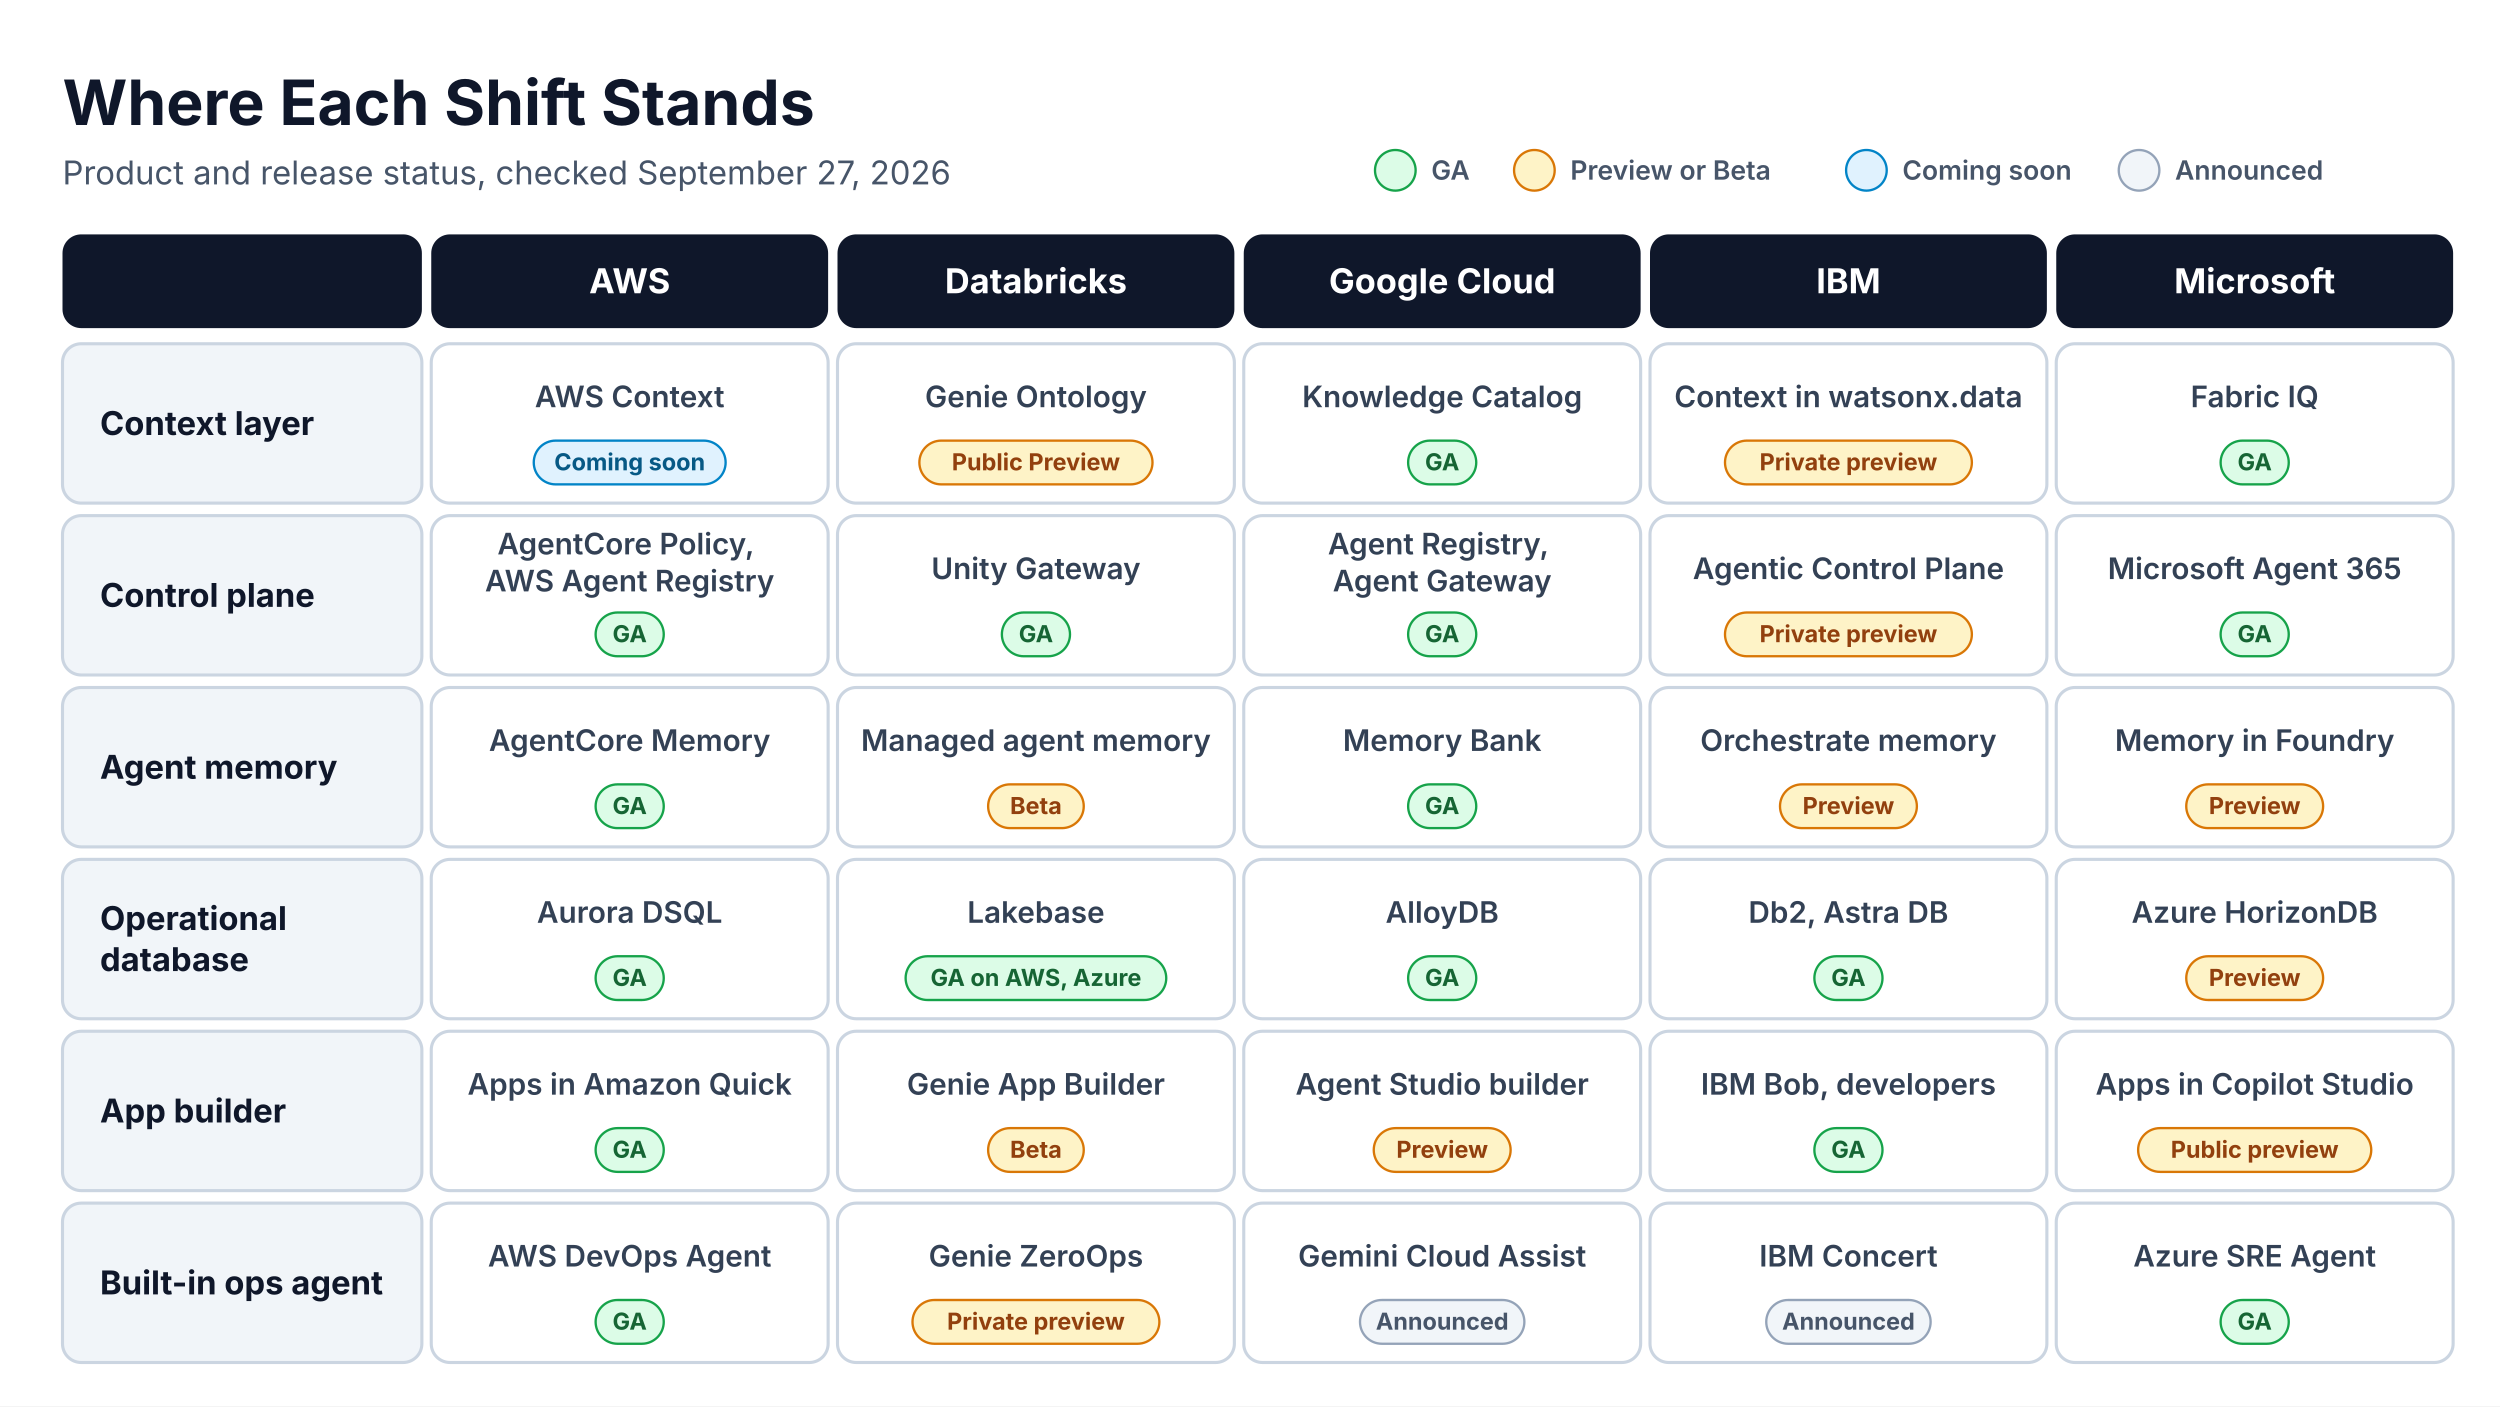
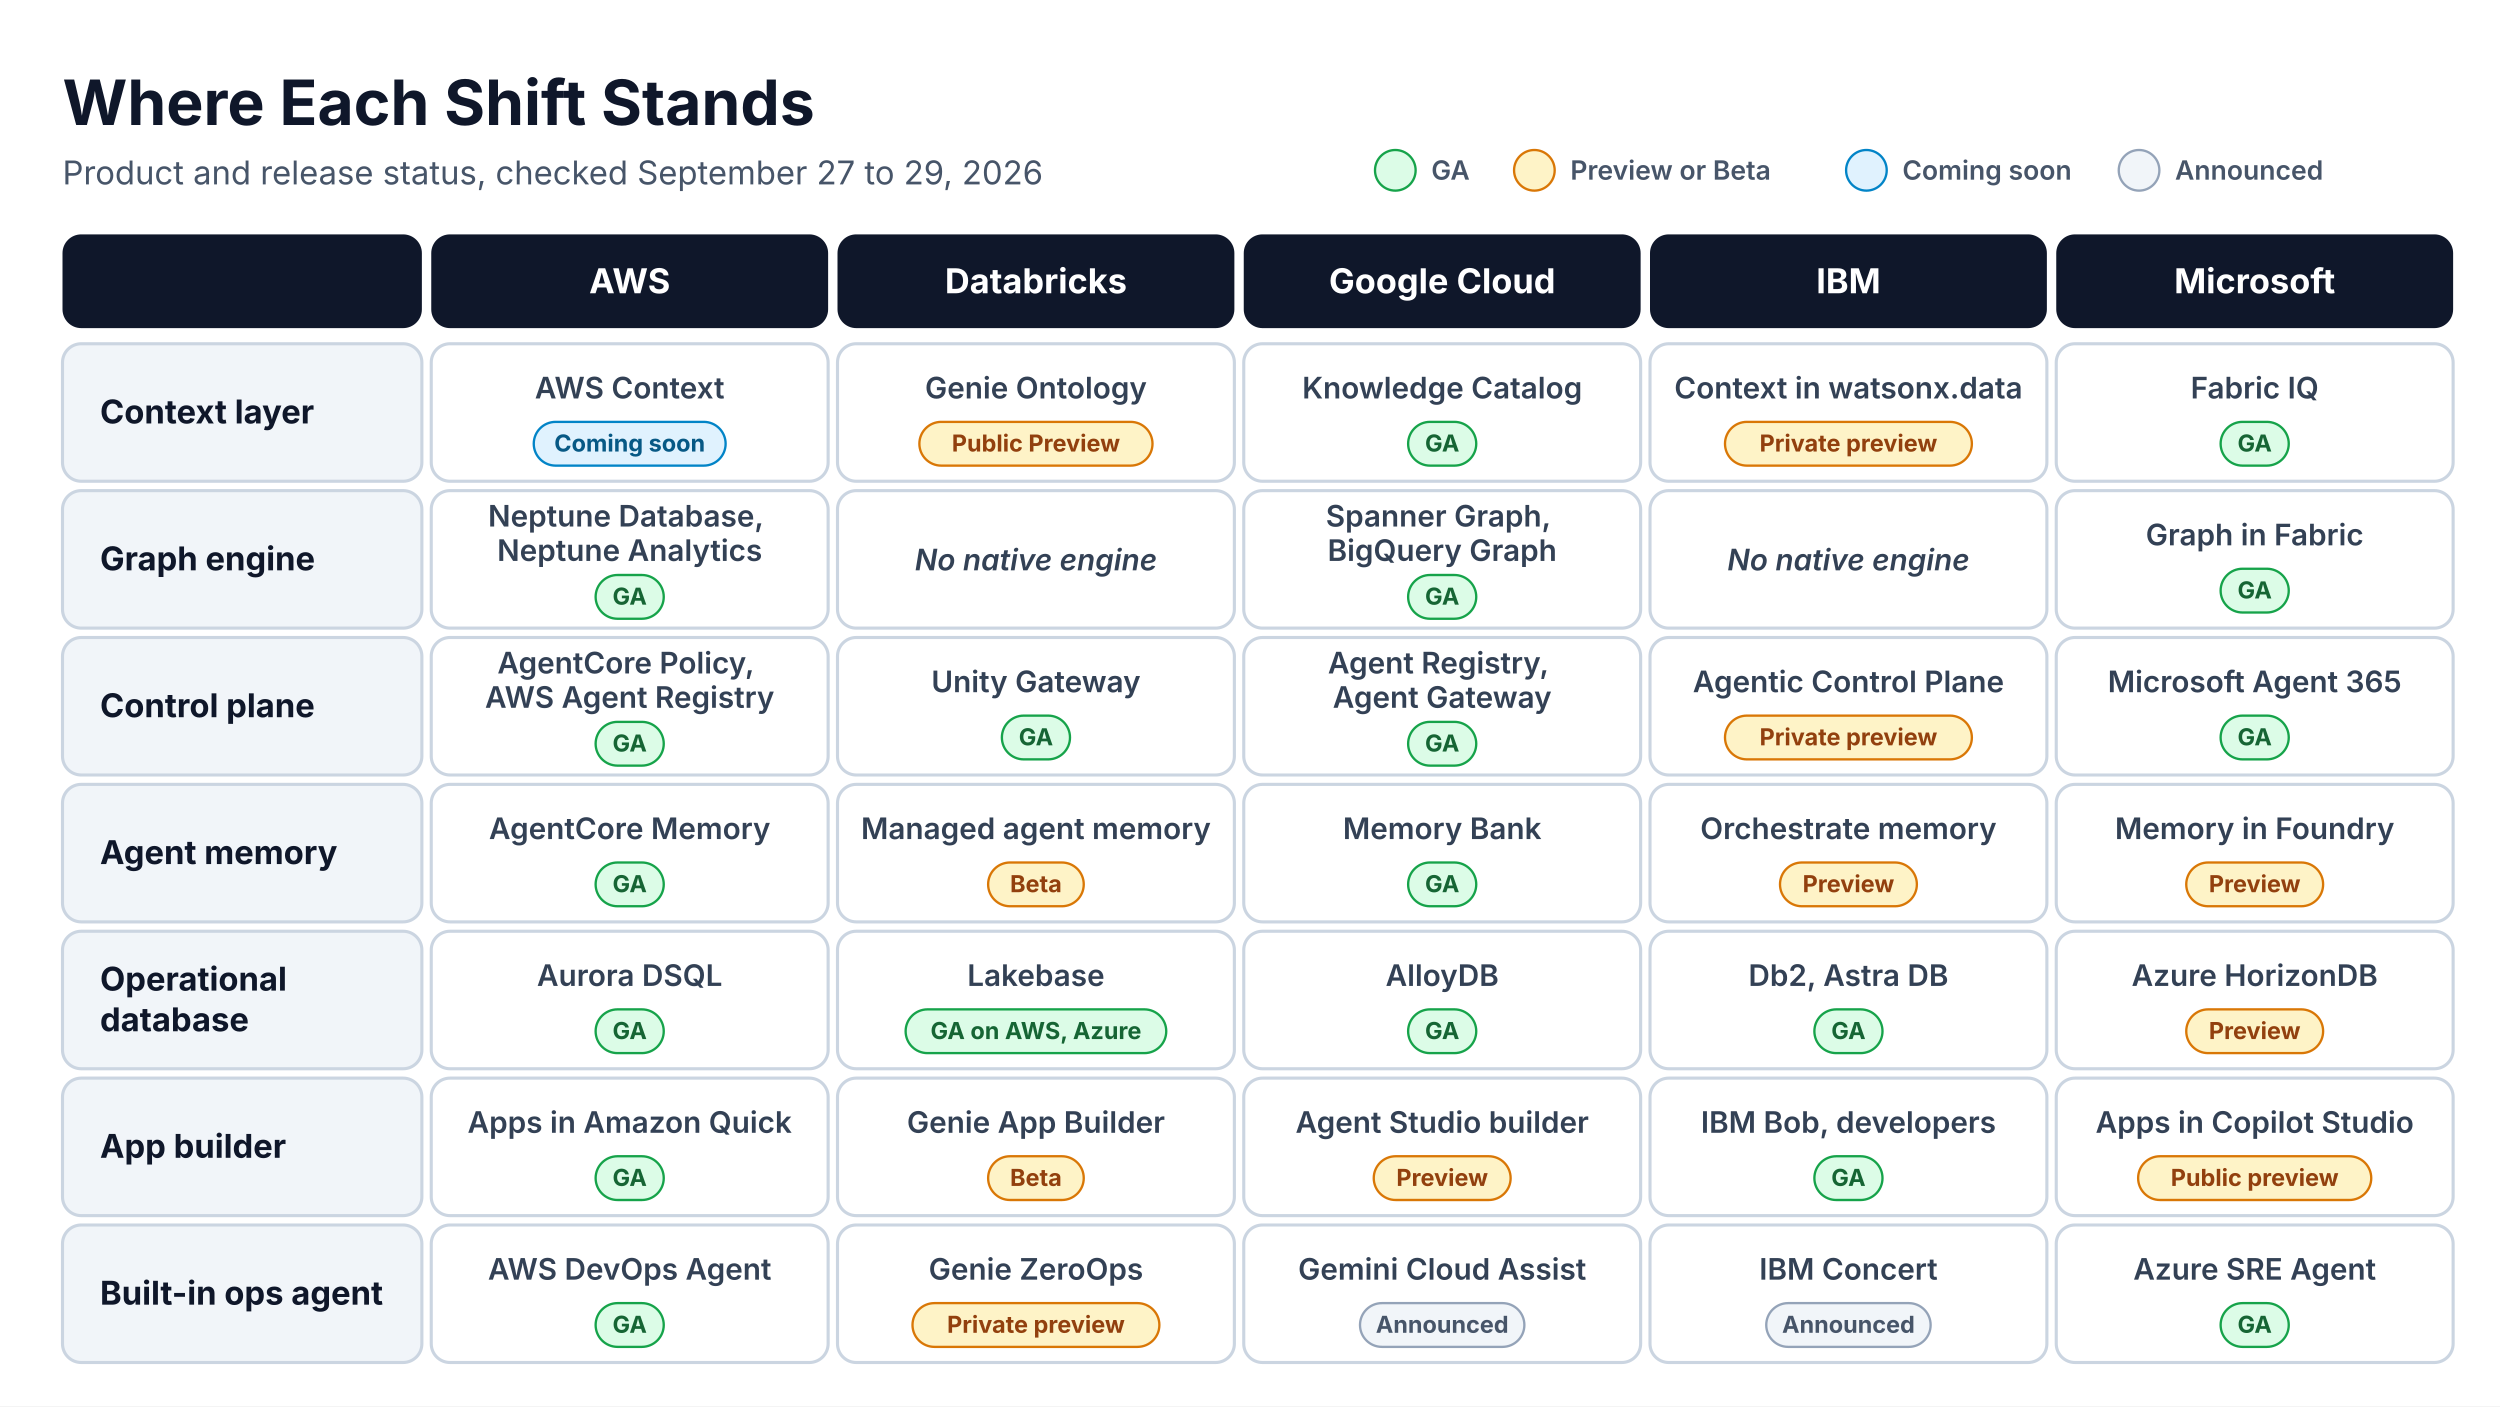
<svg xmlns="http://www.w3.org/2000/svg" viewBox="0 0 1600 900" role="img" aria-labelledby="title description">
  <defs>
    <filter id="shadow" x="-10%" y="-20%" width="120%" height="150%">
      <feDropShadow dx="0" dy="4" stdDeviation="6" flood-color="#0f172a" flood-opacity="0.10" />
    </filter>
    <style>
      text { font-family: Inter, ui-sans-serif, system-ui, -apple-system, BlinkMacSystemFont, "Segoe UI", sans-serif; }
      .canvas { fill: #ffffff; }
      .eyebrow { font-size: 18px; font-weight: 800; letter-spacing: 2.5px; fill: #64748b; }
      .title { font-size: 40px; font-weight: 750; fill: #0f172a; }
      .subtitle { font-size: 21px; fill: #475569; }
      .head { fill: #0f172a; }
      .head-text { font-size: 22px; font-weight: 750; fill: #ffffff; }
      .label { fill: #f1f5f9; stroke: #cbd5e1; stroke-width: 2; }
      .label-text { font-size: 21px; font-weight: 750; fill: #0f172a; }
      .cell { fill: #ffffff; stroke: #cbd5e1; stroke-width: 2; }
      .cell-iceberg { fill: #ecfeff; stroke: #14b8a6; stroke-width: 2; }
      .cell-delta { fill: #fff7ed; stroke: #fb923c; stroke-width: 2; }
      .cell-text { font-size: 19px; font-weight: 600; fill: #334155; }
      .layer { fill: #ffffff; stroke: #cbd5e1; stroke-width: 2; }
      .layer-name { font-size: 24px; font-weight: 750; fill: #0f172a; }
      .ai-chip { fill: #eef2ff; stroke: #6366f1; stroke-width: 2; }
      .data-chip { fill: #f0f9ff; stroke: #0ea5e9; stroke-width: 2; }
      .gov { fill: #f8fafc; stroke: #94a3b8; stroke-width: 2; stroke-dasharray: 8 6; }
      .gov-chip { fill: #ffffff; stroke: #64748b; stroke-width: 2; }
      .chip-text { font-size: 20px; font-weight: 620; fill: #1e293b; }
      .pill-text { font-size: 15px; font-weight: 750; }
      .legend-text { font-size: 17px; font-weight: 600; fill: #475569; }
      .foot { font-size: 18px; fill: #475569; }
      .layer-dim { fill: #f8fafc; stroke: #e2e8f0; stroke-width: 2; }
      .layer-name-dim { font-size: 24px; font-weight: 750; fill: #94a3b8; }
      .neo-chip { fill: #ecfeff; stroke: #14b8a6; stroke-width: 2; }
      .neo-chip-strong { fill: #ccfbf1; stroke: #0d9488; stroke-width: 3; }
      .neo-text { font-size: 21px; font-weight: 680; fill: #0c4a6e; }
      .dim-text { font-size: 20px; font-style: italic; fill: #94a3b8; }
      .gov-dim { fill: #f8fafc; stroke: #e2e8f0; stroke-width: 2; stroke-dasharray: 8 6; }
      .gov-chip-dim { fill: #ffffff; stroke: #e2e8f0; stroke-width: 2; }
    </style>
  </defs>
  <rect class="canvas" width="1600" height="900" />
  <text class="title" x="40" y="80">Where Each Shift Stands</text>
-   <text class="subtitle" x="40" y="118">Product and release status, checked September 27, 2026</text>
+   <text class="subtitle" x="40" y="118">Product and release status, checked September 27 to 29, 2026</text>
  <rect x="880" y="96" width="26" height="26" rx="13" fill="#dcfce7" stroke="#16a34a" stroke-width="1.5" />
  <text class="legend-text" x="916" y="115">GA</text>
  <rect x="969.0" y="96" width="26" height="26" rx="13" fill="#fef3c7" stroke="#d97706" stroke-width="1.5" />
  <text class="legend-text" x="1005.0" y="115">Preview or Beta</text>
  <rect x="1181.5" y="96" width="26" height="26" rx="13" fill="#e0f2fe" stroke="#0284c7" stroke-width="1.5" />
  <text class="legend-text" x="1217.5" y="115">Coming soon</text>
  <rect x="1356.0" y="96" width="26" height="26" rx="13" fill="#f1f5f9" stroke="#94a3b8" stroke-width="1.5" />
  <text class="legend-text" x="1392.0" y="115">Announced</text>
  <rect class="head" x="40" y="150" width="230" height="60" rx="12" />
  <text class="head-text" text-anchor="start">
    <tspan x="64" y="187.7" />
  </text>
  <rect class="head" x="276" y="150" width="254" height="60" rx="12" />
  <text class="head-text" text-anchor="middle">
    <tspan x="403.0" y="187.7">AWS</tspan>
  </text>
  <rect class="head" x="536" y="150" width="254" height="60" rx="12" />
  <text class="head-text" text-anchor="middle">
    <tspan x="663.0" y="187.7">Databricks</tspan>
  </text>
  <rect class="head" x="796" y="150" width="254" height="60" rx="12" />
  <text class="head-text" text-anchor="middle">
    <tspan x="923.0" y="187.7">Google Cloud</tspan>
  </text>
  <rect class="head" x="1056" y="150" width="254" height="60" rx="12" />
  <text class="head-text" text-anchor="middle">
    <tspan x="1183.0" y="187.7">IBM</tspan>
  </text>
  <rect class="head" x="1316" y="150" width="254" height="60" rx="12" />
  <text class="head-text" text-anchor="middle">
    <tspan x="1443.0" y="187.7">Microsoft</tspan>
  </text>
-   <rect class="label" x="40" y="220" width="230" height="102" rx="12" />
-   <text class="label-text" text-anchor="start">
-     <tspan x="64" y="278.4">Context layer</tspan>
-   </text>
-   <rect class="cell" x="276" y="220" width="254" height="102" rx="12" />
-   <text class="cell-text" text-anchor="middle">
-     <tspan x="403.0" y="260.6">AWS Context</tspan>
-   </text>
-   <rect x="341.6" y="282" width="122.8" height="28" rx="14" fill="#e0f2fe" stroke="#0284c7" stroke-width="1.5" />
-   <text class="pill-text" x="403.0" y="301" text-anchor="middle" fill="#075985">Coming soon</text>
-   <rect class="cell" x="536" y="220" width="254" height="102" rx="12" />
-   <text class="cell-text" text-anchor="middle">
-     <tspan x="663.0" y="260.6">Genie Ontology</tspan>
-   </text>
-   <rect x="588.4" y="282" width="149.2" height="28" rx="14" fill="#fef3c7" stroke="#d97706" stroke-width="1.5" />
-   <text class="pill-text" x="663.0" y="301" text-anchor="middle" fill="#92400e">Public Preview</text>
-   <rect class="cell" x="796" y="220" width="254" height="102" rx="12" />
-   <text class="cell-text" text-anchor="middle">
-     <tspan x="923.0" y="260.6">Knowledge Catalog</tspan>
-   </text>
-   <rect x="901.2" y="282" width="43.6" height="28" rx="14" fill="#dcfce7" stroke="#16a34a" stroke-width="1.5" />
-   <text class="pill-text" x="923.0" y="301" text-anchor="middle" fill="#166534">GA</text>
-   <rect class="cell" x="1056" y="220" width="254" height="102" rx="12" />
-   <text class="cell-text" text-anchor="middle">
-     <tspan x="1183.0" y="260.6">Context in watsonx.data</tspan>
-   </text>
-   <rect x="1104.0" y="282" width="158.0" height="28" rx="14" fill="#fef3c7" stroke="#d97706" stroke-width="1.5" />
-   <text class="pill-text" x="1183.0" y="301" text-anchor="middle" fill="#92400e">Private preview</text>
-   <rect class="cell" x="1316" y="220" width="254" height="102" rx="12" />
-   <text class="cell-text" text-anchor="middle">
-     <tspan x="1443.0" y="260.6">Fabric IQ</tspan>
-   </text>
-   <rect x="1421.2" y="282" width="43.6" height="28" rx="14" fill="#dcfce7" stroke="#16a34a" stroke-width="1.5" />
-   <text class="pill-text" x="1443.0" y="301" text-anchor="middle" fill="#166534">GA</text>
-   <rect class="label" x="40" y="330" width="230" height="102" rx="12" />
-   <text class="label-text" text-anchor="start">
-     <tspan x="64" y="388.4">Control plane</tspan>
-   </text>
-   <rect class="cell" x="276" y="330" width="254" height="102" rx="12" />
-   <text class="cell-text" text-anchor="middle">
-     <tspan x="403.0" y="354.8">AgentCore Policy,</tspan>
-     <tspan x="403.0" y="378.5">AWS Agent Registry</tspan>
-   </text>
-   <rect x="381.2" y="392" width="43.6" height="28" rx="14" fill="#dcfce7" stroke="#16a34a" stroke-width="1.5" />
-   <text class="pill-text" x="403.0" y="411" text-anchor="middle" fill="#166534">GA</text>
-   <rect class="cell" x="536" y="330" width="254" height="102" rx="12" />
-   <text class="cell-text" text-anchor="middle">
-     <tspan x="663.0" y="370.6">Unity Gateway</tspan>
-   </text>
-   <rect x="641.2" y="392" width="43.6" height="28" rx="14" fill="#dcfce7" stroke="#16a34a" stroke-width="1.5" />
-   <text class="pill-text" x="663.0" y="411" text-anchor="middle" fill="#166534">GA</text>
-   <rect class="cell" x="796" y="330" width="254" height="102" rx="12" />
-   <text class="cell-text" text-anchor="middle">
-     <tspan x="923.0" y="354.8">Agent Registry,</tspan>
-     <tspan x="923.0" y="378.5">Agent Gateway</tspan>
-   </text>
-   <rect x="901.2" y="392" width="43.6" height="28" rx="14" fill="#dcfce7" stroke="#16a34a" stroke-width="1.5" />
-   <text class="pill-text" x="923.0" y="411" text-anchor="middle" fill="#166534">GA</text>
-   <rect class="cell" x="1056" y="330" width="254" height="102" rx="12" />
-   <text class="cell-text" text-anchor="middle">
-     <tspan x="1183.0" y="370.6">Agentic Control Plane</tspan>
-   </text>
-   <rect x="1104.0" y="392" width="158.0" height="28" rx="14" fill="#fef3c7" stroke="#d97706" stroke-width="1.5" />
-   <text class="pill-text" x="1183.0" y="411" text-anchor="middle" fill="#92400e">Private preview</text>
-   <rect class="cell" x="1316" y="330" width="254" height="102" rx="12" />
-   <text class="cell-text" text-anchor="middle">
-     <tspan x="1443.0" y="370.6">Microsoft Agent 365</tspan>
-   </text>
-   <rect x="1421.2" y="392" width="43.6" height="28" rx="14" fill="#dcfce7" stroke="#16a34a" stroke-width="1.5" />
-   <text class="pill-text" x="1443.0" y="411" text-anchor="middle" fill="#166534">GA</text>
-   <rect class="label" x="40" y="440" width="230" height="102" rx="12" />
-   <text class="label-text" text-anchor="start">
-     <tspan x="64" y="498.4">Agent memory</tspan>
-   </text>
-   <rect class="cell" x="276" y="440" width="254" height="102" rx="12" />
-   <text class="cell-text" text-anchor="middle">
-     <tspan x="403.0" y="480.6">AgentCore Memory</tspan>
-   </text>
-   <rect x="381.2" y="502" width="43.6" height="28" rx="14" fill="#dcfce7" stroke="#16a34a" stroke-width="1.5" />
-   <text class="pill-text" x="403.0" y="521" text-anchor="middle" fill="#166534">GA</text>
-   <rect class="cell" x="536" y="440" width="254" height="102" rx="12" />
-   <text class="cell-text" text-anchor="middle">
-     <tspan x="663.0" y="480.6">Managed agent memory</tspan>
-   </text>
-   <rect x="632.4" y="502" width="61.2" height="28" rx="14" fill="#fef3c7" stroke="#d97706" stroke-width="1.5" />
-   <text class="pill-text" x="663.0" y="521" text-anchor="middle" fill="#92400e">Beta</text>
-   <rect class="cell" x="796" y="440" width="254" height="102" rx="12" />
-   <text class="cell-text" text-anchor="middle">
-     <tspan x="923.0" y="480.6">Memory Bank</tspan>
-   </text>
-   <rect x="901.2" y="502" width="43.6" height="28" rx="14" fill="#dcfce7" stroke="#16a34a" stroke-width="1.5" />
-   <text class="pill-text" x="923.0" y="521" text-anchor="middle" fill="#166534">GA</text>
-   <rect class="cell" x="1056" y="440" width="254" height="102" rx="12" />
-   <text class="cell-text" text-anchor="middle">
-     <tspan x="1183.0" y="480.6">Orchestrate memory</tspan>
-   </text>
-   <rect x="1139.2" y="502" width="87.6" height="28" rx="14" fill="#fef3c7" stroke="#d97706" stroke-width="1.5" />
-   <text class="pill-text" x="1183.0" y="521" text-anchor="middle" fill="#92400e">Preview</text>
-   <rect class="cell" x="1316" y="440" width="254" height="102" rx="12" />
-   <text class="cell-text" text-anchor="middle">
-     <tspan x="1443.0" y="480.6">Memory in Foundry</tspan>
-   </text>
-   <rect x="1399.2" y="502" width="87.6" height="28" rx="14" fill="#fef3c7" stroke="#d97706" stroke-width="1.5" />
-   <text class="pill-text" x="1443.0" y="521" text-anchor="middle" fill="#92400e">Preview</text>
-   <rect class="label" x="40" y="550" width="230" height="102" rx="12" />
-   <text class="label-text" text-anchor="start">
-     <tspan x="64" y="595.2">Operational</tspan>
-     <tspan x="64" y="621.5">database</tspan>
-   </text>
-   <rect class="cell" x="276" y="550" width="254" height="102" rx="12" />
-   <text class="cell-text" text-anchor="middle">
-     <tspan x="403.0" y="590.6">Aurora DSQL</tspan>
-   </text>
-   <rect x="381.2" y="612" width="43.6" height="28" rx="14" fill="#dcfce7" stroke="#16a34a" stroke-width="1.5" />
-   <text class="pill-text" x="403.0" y="631" text-anchor="middle" fill="#166534">GA</text>
-   <rect class="cell" x="536" y="550" width="254" height="102" rx="12" />
-   <text class="cell-text" text-anchor="middle">
-     <tspan x="663.0" y="590.6">Lakebase</tspan>
-   </text>
-   <rect x="579.6" y="612" width="166.8" height="28" rx="14" fill="#dcfce7" stroke="#16a34a" stroke-width="1.5" />
-   <text class="pill-text" x="663.0" y="631" text-anchor="middle" fill="#166534">GA on AWS, Azure</text>
-   <rect class="cell" x="796" y="550" width="254" height="102" rx="12" />
-   <text class="cell-text" text-anchor="middle">
-     <tspan x="923.0" y="590.6">AlloyDB</tspan>
-   </text>
-   <rect x="901.2" y="612" width="43.6" height="28" rx="14" fill="#dcfce7" stroke="#16a34a" stroke-width="1.5" />
-   <text class="pill-text" x="923.0" y="631" text-anchor="middle" fill="#166534">GA</text>
-   <rect class="cell" x="1056" y="550" width="254" height="102" rx="12" />
-   <text class="cell-text" text-anchor="middle">
-     <tspan x="1183.0" y="590.6">Db2, Astra DB</tspan>
-   </text>
-   <rect x="1161.2" y="612" width="43.6" height="28" rx="14" fill="#dcfce7" stroke="#16a34a" stroke-width="1.5" />
-   <text class="pill-text" x="1183.0" y="631" text-anchor="middle" fill="#166534">GA</text>
-   <rect class="cell" x="1316" y="550" width="254" height="102" rx="12" />
-   <text class="cell-text" text-anchor="middle">
-     <tspan x="1443.0" y="590.6">Azure HorizonDB</tspan>
-   </text>
-   <rect x="1399.2" y="612" width="87.6" height="28" rx="14" fill="#fef3c7" stroke="#d97706" stroke-width="1.5" />
-   <text class="pill-text" x="1443.0" y="631" text-anchor="middle" fill="#92400e">Preview</text>
-   <rect class="label" x="40" y="660" width="230" height="102" rx="12" />
-   <text class="label-text" text-anchor="start">
-     <tspan x="64" y="718.4">App builder</tspan>
-   </text>
-   <rect class="cell" x="276" y="660" width="254" height="102" rx="12" />
-   <text class="cell-text" text-anchor="middle">
-     <tspan x="403.0" y="700.6">Apps in Amazon Quick</tspan>
-   </text>
-   <rect x="381.2" y="722" width="43.6" height="28" rx="14" fill="#dcfce7" stroke="#16a34a" stroke-width="1.5" />
-   <text class="pill-text" x="403.0" y="741" text-anchor="middle" fill="#166534">GA</text>
-   <rect class="cell" x="536" y="660" width="254" height="102" rx="12" />
-   <text class="cell-text" text-anchor="middle">
-     <tspan x="663.0" y="700.6">Genie App Builder</tspan>
-   </text>
-   <rect x="632.4" y="722" width="61.2" height="28" rx="14" fill="#fef3c7" stroke="#d97706" stroke-width="1.5" />
-   <text class="pill-text" x="663.0" y="741" text-anchor="middle" fill="#92400e">Beta</text>
-   <rect class="cell" x="796" y="660" width="254" height="102" rx="12" />
-   <text class="cell-text" text-anchor="middle">
-     <tspan x="923.0" y="700.6">Agent Studio builder</tspan>
-   </text>
-   <rect x="879.2" y="722" width="87.6" height="28" rx="14" fill="#fef3c7" stroke="#d97706" stroke-width="1.5" />
-   <text class="pill-text" x="923.0" y="741" text-anchor="middle" fill="#92400e">Preview</text>
-   <rect class="cell" x="1056" y="660" width="254" height="102" rx="12" />
-   <text class="cell-text" text-anchor="middle">
-     <tspan x="1183.0" y="700.6">IBM Bob, developers</tspan>
-   </text>
-   <rect x="1161.2" y="722" width="43.6" height="28" rx="14" fill="#dcfce7" stroke="#16a34a" stroke-width="1.5" />
-   <text class="pill-text" x="1183.0" y="741" text-anchor="middle" fill="#166534">GA</text>
-   <rect class="cell" x="1316" y="660" width="254" height="102" rx="12" />
-   <text class="cell-text" text-anchor="middle">
-     <tspan x="1443.0" y="700.6">Apps in Copilot Studio</tspan>
-   </text>
-   <rect x="1368.4" y="722" width="149.2" height="28" rx="14" fill="#fef3c7" stroke="#d97706" stroke-width="1.5" />
-   <text class="pill-text" x="1443.0" y="741" text-anchor="middle" fill="#92400e">Public preview</text>
-   <rect class="label" x="40" y="770" width="230" height="102" rx="12" />
-   <text class="label-text" text-anchor="start">
-     <tspan x="64" y="828.4">Built-in ops agent</tspan>
-   </text>
-   <rect class="cell" x="276" y="770" width="254" height="102" rx="12" />
-   <text class="cell-text" text-anchor="middle">
-     <tspan x="403.0" y="810.6">AWS DevOps Agent</tspan>
-   </text>
-   <rect x="381.2" y="832" width="43.6" height="28" rx="14" fill="#dcfce7" stroke="#16a34a" stroke-width="1.5" />
-   <text class="pill-text" x="403.0" y="851" text-anchor="middle" fill="#166534">GA</text>
-   <rect class="cell" x="536" y="770" width="254" height="102" rx="12" />
-   <text class="cell-text" text-anchor="middle">
-     <tspan x="663.0" y="810.6">Genie ZeroOps</tspan>
-   </text>
-   <rect x="584.0" y="832" width="158.0" height="28" rx="14" fill="#fef3c7" stroke="#d97706" stroke-width="1.5" />
-   <text class="pill-text" x="663.0" y="851" text-anchor="middle" fill="#92400e">Private preview</text>
-   <rect class="cell" x="796" y="770" width="254" height="102" rx="12" />
-   <text class="cell-text" text-anchor="middle">
-     <tspan x="923.0" y="810.6">Gemini Cloud Assist</tspan>
-   </text>
-   <rect x="870.4" y="832" width="105.2" height="28" rx="14" fill="#f1f5f9" stroke="#94a3b8" stroke-width="1.5" />
-   <text class="pill-text" x="923.0" y="851" text-anchor="middle" fill="#475569">Announced</text>
-   <rect class="cell" x="1056" y="770" width="254" height="102" rx="12" />
-   <text class="cell-text" text-anchor="middle">
-     <tspan x="1183.0" y="810.6">IBM Concert</tspan>
-   </text>
-   <rect x="1130.4" y="832" width="105.2" height="28" rx="14" fill="#f1f5f9" stroke="#94a3b8" stroke-width="1.5" />
-   <text class="pill-text" x="1183.0" y="851" text-anchor="middle" fill="#475569">Announced</text>
-   <rect class="cell" x="1316" y="770" width="254" height="102" rx="12" />
-   <text class="cell-text" text-anchor="middle">
-     <tspan x="1443.0" y="810.6">Azure SRE Agent</tspan>
-   </text>
-   <rect x="1421.2" y="832" width="43.6" height="28" rx="14" fill="#dcfce7" stroke="#16a34a" stroke-width="1.5" />
-   <text class="pill-text" x="1443.0" y="851" text-anchor="middle" fill="#166534">GA</text>
+   <rect class="label" x="40" y="220" width="230" height="88" rx="12" />
+   <text class="label-text" text-anchor="start">
+     <tspan x="64" y="271.0">Context layer</tspan>
+   </text>
+   <rect class="cell" x="276" y="220" width="254" height="88" rx="12" />
+   <text class="cell-text" text-anchor="middle">
+     <tspan x="403.0" y="255.0">AWS Context</tspan>
+   </text>
+   <rect x="341.6" y="270" width="122.8" height="28" rx="14" fill="#e0f2fe" stroke="#0284c7" stroke-width="1.5" />
+   <text class="pill-text" x="403.0" y="289" text-anchor="middle" fill="#075985">Coming soon</text>
+   <rect class="cell" x="536" y="220" width="254" height="88" rx="12" />
+   <text class="cell-text" text-anchor="middle">
+     <tspan x="663.0" y="255.0">Genie Ontology</tspan>
+   </text>
+   <rect x="588.4" y="270" width="149.2" height="28" rx="14" fill="#fef3c7" stroke="#d97706" stroke-width="1.5" />
+   <text class="pill-text" x="663.0" y="289" text-anchor="middle" fill="#92400e">Public Preview</text>
+   <rect class="cell" x="796" y="220" width="254" height="88" rx="12" />
+   <text class="cell-text" text-anchor="middle">
+     <tspan x="923.0" y="255.0">Knowledge Catalog</tspan>
+   </text>
+   <rect x="901.2" y="270" width="43.6" height="28" rx="14" fill="#dcfce7" stroke="#16a34a" stroke-width="1.5" />
+   <text class="pill-text" x="923.0" y="289" text-anchor="middle" fill="#166534">GA</text>
+   <rect class="cell" x="1056" y="220" width="254" height="88" rx="12" />
+   <text class="cell-text" text-anchor="middle">
+     <tspan x="1183.0" y="255.0">Context in watsonx.data</tspan>
+   </text>
+   <rect x="1104.0" y="270" width="158.0" height="28" rx="14" fill="#fef3c7" stroke="#d97706" stroke-width="1.5" />
+   <text class="pill-text" x="1183.0" y="289" text-anchor="middle" fill="#92400e">Private preview</text>
+   <rect class="cell" x="1316" y="220" width="254" height="88" rx="12" />
+   <text class="cell-text" text-anchor="middle">
+     <tspan x="1443.0" y="255.0">Fabric IQ</tspan>
+   </text>
+   <rect x="1421.2" y="270" width="43.6" height="28" rx="14" fill="#dcfce7" stroke="#16a34a" stroke-width="1.5" />
+   <text class="pill-text" x="1443.0" y="289" text-anchor="middle" fill="#166534">GA</text>
+   <rect class="label" x="40" y="314" width="230" height="88" rx="12" />
+   <text class="label-text" text-anchor="start">
+     <tspan x="64" y="365.0">Graph engine</tspan>
+   </text>
+   <rect class="cell" x="276" y="314" width="254" height="88" rx="12" />
+   <text class="cell-text" text-anchor="middle">
+     <tspan x="403.0" y="337.0">Neptune Database,</tspan>
+     <tspan x="403.0" y="359.0">Neptune Analytics</tspan>
+   </text>
+   <rect x="381.2" y="368" width="43.6" height="28" rx="14" fill="#dcfce7" stroke="#16a34a" stroke-width="1.5" />
+   <text class="pill-text" x="403.0" y="387" text-anchor="middle" fill="#166534">GA</text>
+   <rect class="cell" x="536" y="314" width="254" height="88" rx="12" />
+   <text class="cell-text" text-anchor="middle" font-style="italic" fill="#64748b">
+     <tspan x="663.0" y="365.0">No native engine</tspan>
+   </text>
+   <rect class="cell" x="796" y="314" width="254" height="88" rx="12" />
+   <text class="cell-text" text-anchor="middle">
+     <tspan x="923.0" y="337.0">Spanner Graph,</tspan>
+     <tspan x="923.0" y="359.0">BigQuery Graph</tspan>
+   </text>
+   <rect x="901.2" y="368" width="43.6" height="28" rx="14" fill="#dcfce7" stroke="#16a34a" stroke-width="1.5" />
+   <text class="pill-text" x="923.0" y="387" text-anchor="middle" fill="#166534">GA</text>
+   <rect class="cell" x="1056" y="314" width="254" height="88" rx="12" />
+   <text class="cell-text" text-anchor="middle" font-style="italic" fill="#64748b">
+     <tspan x="1183.0" y="365.0">No native engine</tspan>
+   </text>
+   <rect class="cell" x="1316" y="314" width="254" height="88" rx="12" />
+   <text class="cell-text" text-anchor="middle">
+     <tspan x="1443.0" y="349.0">Graph in Fabric</tspan>
+   </text>
+   <rect x="1421.2" y="364" width="43.6" height="28" rx="14" fill="#dcfce7" stroke="#16a34a" stroke-width="1.5" />
+   <text class="pill-text" x="1443.0" y="383" text-anchor="middle" fill="#166534">GA</text>
+   <rect class="label" x="40" y="408" width="230" height="88" rx="12" />
+   <text class="label-text" text-anchor="start">
+     <tspan x="64" y="459.0">Control plane</tspan>
+   </text>
+   <rect class="cell" x="276" y="408" width="254" height="88" rx="12" />
+   <text class="cell-text" text-anchor="middle">
+     <tspan x="403.0" y="431.0">AgentCore Policy,</tspan>
+     <tspan x="403.0" y="453.0">AWS Agent Registry</tspan>
+   </text>
+   <rect x="381.2" y="462" width="43.6" height="28" rx="14" fill="#dcfce7" stroke="#16a34a" stroke-width="1.5" />
+   <text class="pill-text" x="403.0" y="481" text-anchor="middle" fill="#166534">GA</text>
+   <rect class="cell" x="536" y="408" width="254" height="88" rx="12" />
+   <text class="cell-text" text-anchor="middle">
+     <tspan x="663.0" y="443.0">Unity Gateway</tspan>
+   </text>
+   <rect x="641.2" y="458" width="43.6" height="28" rx="14" fill="#dcfce7" stroke="#16a34a" stroke-width="1.5" />
+   <text class="pill-text" x="663.0" y="477" text-anchor="middle" fill="#166534">GA</text>
+   <rect class="cell" x="796" y="408" width="254" height="88" rx="12" />
+   <text class="cell-text" text-anchor="middle">
+     <tspan x="923.0" y="431.0">Agent Registry,</tspan>
+     <tspan x="923.0" y="453.0">Agent Gateway</tspan>
+   </text>
+   <rect x="901.2" y="462" width="43.6" height="28" rx="14" fill="#dcfce7" stroke="#16a34a" stroke-width="1.5" />
+   <text class="pill-text" x="923.0" y="481" text-anchor="middle" fill="#166534">GA</text>
+   <rect class="cell" x="1056" y="408" width="254" height="88" rx="12" />
+   <text class="cell-text" text-anchor="middle">
+     <tspan x="1183.0" y="443.0">Agentic Control Plane</tspan>
+   </text>
+   <rect x="1104.0" y="458" width="158.0" height="28" rx="14" fill="#fef3c7" stroke="#d97706" stroke-width="1.5" />
+   <text class="pill-text" x="1183.0" y="477" text-anchor="middle" fill="#92400e">Private preview</text>
+   <rect class="cell" x="1316" y="408" width="254" height="88" rx="12" />
+   <text class="cell-text" text-anchor="middle">
+     <tspan x="1443.0" y="443.0">Microsoft Agent 365</tspan>
+   </text>
+   <rect x="1421.2" y="458" width="43.6" height="28" rx="14" fill="#dcfce7" stroke="#16a34a" stroke-width="1.5" />
+   <text class="pill-text" x="1443.0" y="477" text-anchor="middle" fill="#166534">GA</text>
+   <rect class="label" x="40" y="502" width="230" height="88" rx="12" />
+   <text class="label-text" text-anchor="start">
+     <tspan x="64" y="553.0">Agent memory</tspan>
+   </text>
+   <rect class="cell" x="276" y="502" width="254" height="88" rx="12" />
+   <text class="cell-text" text-anchor="middle">
+     <tspan x="403.0" y="537.0">AgentCore Memory</tspan>
+   </text>
+   <rect x="381.2" y="552" width="43.6" height="28" rx="14" fill="#dcfce7" stroke="#16a34a" stroke-width="1.5" />
+   <text class="pill-text" x="403.0" y="571" text-anchor="middle" fill="#166534">GA</text>
+   <rect class="cell" x="536" y="502" width="254" height="88" rx="12" />
+   <text class="cell-text" text-anchor="middle">
+     <tspan x="663.0" y="537.0">Managed agent memory</tspan>
+   </text>
+   <rect x="632.4" y="552" width="61.2" height="28" rx="14" fill="#fef3c7" stroke="#d97706" stroke-width="1.5" />
+   <text class="pill-text" x="663.0" y="571" text-anchor="middle" fill="#92400e">Beta</text>
+   <rect class="cell" x="796" y="502" width="254" height="88" rx="12" />
+   <text class="cell-text" text-anchor="middle">
+     <tspan x="923.0" y="537.0">Memory Bank</tspan>
+   </text>
+   <rect x="901.2" y="552" width="43.6" height="28" rx="14" fill="#dcfce7" stroke="#16a34a" stroke-width="1.5" />
+   <text class="pill-text" x="923.0" y="571" text-anchor="middle" fill="#166534">GA</text>
+   <rect class="cell" x="1056" y="502" width="254" height="88" rx="12" />
+   <text class="cell-text" text-anchor="middle">
+     <tspan x="1183.0" y="537.0">Orchestrate memory</tspan>
+   </text>
+   <rect x="1139.2" y="552" width="87.6" height="28" rx="14" fill="#fef3c7" stroke="#d97706" stroke-width="1.5" />
+   <text class="pill-text" x="1183.0" y="571" text-anchor="middle" fill="#92400e">Preview</text>
+   <rect class="cell" x="1316" y="502" width="254" height="88" rx="12" />
+   <text class="cell-text" text-anchor="middle">
+     <tspan x="1443.0" y="537.0">Memory in Foundry</tspan>
+   </text>
+   <rect x="1399.2" y="552" width="87.6" height="28" rx="14" fill="#fef3c7" stroke="#d97706" stroke-width="1.5" />
+   <text class="pill-text" x="1443.0" y="571" text-anchor="middle" fill="#92400e">Preview</text>
+   <rect class="label" x="40" y="596" width="230" height="88" rx="12" />
+   <text class="label-text" text-anchor="start">
+     <tspan x="64" y="634.0">Operational</tspan>
+     <tspan x="64" y="660.0">database</tspan>
+   </text>
+   <rect class="cell" x="276" y="596" width="254" height="88" rx="12" />
+   <text class="cell-text" text-anchor="middle">
+     <tspan x="403.0" y="631.0">Aurora DSQL</tspan>
+   </text>
+   <rect x="381.2" y="646" width="43.6" height="28" rx="14" fill="#dcfce7" stroke="#16a34a" stroke-width="1.5" />
+   <text class="pill-text" x="403.0" y="665" text-anchor="middle" fill="#166534">GA</text>
+   <rect class="cell" x="536" y="596" width="254" height="88" rx="12" />
+   <text class="cell-text" text-anchor="middle">
+     <tspan x="663.0" y="631.0">Lakebase</tspan>
+   </text>
+   <rect x="579.6" y="646" width="166.8" height="28" rx="14" fill="#dcfce7" stroke="#16a34a" stroke-width="1.5" />
+   <text class="pill-text" x="663.0" y="665" text-anchor="middle" fill="#166534">GA on AWS, Azure</text>
+   <rect class="cell" x="796" y="596" width="254" height="88" rx="12" />
+   <text class="cell-text" text-anchor="middle">
+     <tspan x="923.0" y="631.0">AlloyDB</tspan>
+   </text>
+   <rect x="901.2" y="646" width="43.6" height="28" rx="14" fill="#dcfce7" stroke="#16a34a" stroke-width="1.5" />
+   <text class="pill-text" x="923.0" y="665" text-anchor="middle" fill="#166534">GA</text>
+   <rect class="cell" x="1056" y="596" width="254" height="88" rx="12" />
+   <text class="cell-text" text-anchor="middle">
+     <tspan x="1183.0" y="631.0">Db2, Astra DB</tspan>
+   </text>
+   <rect x="1161.2" y="646" width="43.6" height="28" rx="14" fill="#dcfce7" stroke="#16a34a" stroke-width="1.5" />
+   <text class="pill-text" x="1183.0" y="665" text-anchor="middle" fill="#166534">GA</text>
+   <rect class="cell" x="1316" y="596" width="254" height="88" rx="12" />
+   <text class="cell-text" text-anchor="middle">
+     <tspan x="1443.0" y="631.0">Azure HorizonDB</tspan>
+   </text>
+   <rect x="1399.2" y="646" width="87.6" height="28" rx="14" fill="#fef3c7" stroke="#d97706" stroke-width="1.5" />
+   <text class="pill-text" x="1443.0" y="665" text-anchor="middle" fill="#92400e">Preview</text>
+   <rect class="label" x="40" y="690" width="230" height="88" rx="12" />
+   <text class="label-text" text-anchor="start">
+     <tspan x="64" y="741.0">App builder</tspan>
+   </text>
+   <rect class="cell" x="276" y="690" width="254" height="88" rx="12" />
+   <text class="cell-text" text-anchor="middle">
+     <tspan x="403.0" y="725.0">Apps in Amazon Quick</tspan>
+   </text>
+   <rect x="381.2" y="740" width="43.6" height="28" rx="14" fill="#dcfce7" stroke="#16a34a" stroke-width="1.5" />
+   <text class="pill-text" x="403.0" y="759" text-anchor="middle" fill="#166534">GA</text>
+   <rect class="cell" x="536" y="690" width="254" height="88" rx="12" />
+   <text class="cell-text" text-anchor="middle">
+     <tspan x="663.0" y="725.0">Genie App Builder</tspan>
+   </text>
+   <rect x="632.4" y="740" width="61.2" height="28" rx="14" fill="#fef3c7" stroke="#d97706" stroke-width="1.5" />
+   <text class="pill-text" x="663.0" y="759" text-anchor="middle" fill="#92400e">Beta</text>
+   <rect class="cell" x="796" y="690" width="254" height="88" rx="12" />
+   <text class="cell-text" text-anchor="middle">
+     <tspan x="923.0" y="725.0">Agent Studio builder</tspan>
+   </text>
+   <rect x="879.2" y="740" width="87.6" height="28" rx="14" fill="#fef3c7" stroke="#d97706" stroke-width="1.5" />
+   <text class="pill-text" x="923.0" y="759" text-anchor="middle" fill="#92400e">Preview</text>
+   <rect class="cell" x="1056" y="690" width="254" height="88" rx="12" />
+   <text class="cell-text" text-anchor="middle">
+     <tspan x="1183.0" y="725.0">IBM Bob, developers</tspan>
+   </text>
+   <rect x="1161.2" y="740" width="43.6" height="28" rx="14" fill="#dcfce7" stroke="#16a34a" stroke-width="1.5" />
+   <text class="pill-text" x="1183.0" y="759" text-anchor="middle" fill="#166534">GA</text>
+   <rect class="cell" x="1316" y="690" width="254" height="88" rx="12" />
+   <text class="cell-text" text-anchor="middle">
+     <tspan x="1443.0" y="725.0">Apps in Copilot Studio</tspan>
+   </text>
+   <rect x="1368.4" y="740" width="149.2" height="28" rx="14" fill="#fef3c7" stroke="#d97706" stroke-width="1.5" />
+   <text class="pill-text" x="1443.0" y="759" text-anchor="middle" fill="#92400e">Public preview</text>
+   <rect class="label" x="40" y="784" width="230" height="88" rx="12" />
+   <text class="label-text" text-anchor="start">
+     <tspan x="64" y="835.0">Built-in ops agent</tspan>
+   </text>
+   <rect class="cell" x="276" y="784" width="254" height="88" rx="12" />
+   <text class="cell-text" text-anchor="middle">
+     <tspan x="403.0" y="819.0">AWS DevOps Agent</tspan>
+   </text>
+   <rect x="381.2" y="834" width="43.6" height="28" rx="14" fill="#dcfce7" stroke="#16a34a" stroke-width="1.5" />
+   <text class="pill-text" x="403.0" y="853" text-anchor="middle" fill="#166534">GA</text>
+   <rect class="cell" x="536" y="784" width="254" height="88" rx="12" />
+   <text class="cell-text" text-anchor="middle">
+     <tspan x="663.0" y="819.0">Genie ZeroOps</tspan>
+   </text>
+   <rect x="584.0" y="834" width="158.0" height="28" rx="14" fill="#fef3c7" stroke="#d97706" stroke-width="1.5" />
+   <text class="pill-text" x="663.0" y="853" text-anchor="middle" fill="#92400e">Private preview</text>
+   <rect class="cell" x="796" y="784" width="254" height="88" rx="12" />
+   <text class="cell-text" text-anchor="middle">
+     <tspan x="923.0" y="819.0">Gemini Cloud Assist</tspan>
+   </text>
+   <rect x="870.4" y="834" width="105.2" height="28" rx="14" fill="#f1f5f9" stroke="#94a3b8" stroke-width="1.5" />
+   <text class="pill-text" x="923.0" y="853" text-anchor="middle" fill="#475569">Announced</text>
+   <rect class="cell" x="1056" y="784" width="254" height="88" rx="12" />
+   <text class="cell-text" text-anchor="middle">
+     <tspan x="1183.0" y="819.0">IBM Concert</tspan>
+   </text>
+   <rect x="1130.4" y="834" width="105.2" height="28" rx="14" fill="#f1f5f9" stroke="#94a3b8" stroke-width="1.5" />
+   <text class="pill-text" x="1183.0" y="853" text-anchor="middle" fill="#475569">Announced</text>
+   <rect class="cell" x="1316" y="784" width="254" height="88" rx="12" />
+   <text class="cell-text" text-anchor="middle">
+     <tspan x="1443.0" y="819.0">Azure SRE Agent</tspan>
+   </text>
+   <rect x="1421.2" y="834" width="43.6" height="28" rx="14" fill="#dcfce7" stroke="#16a34a" stroke-width="1.5" />
+   <text class="pill-text" x="1443.0" y="853" text-anchor="middle" fill="#166534">GA</text>
</svg>
